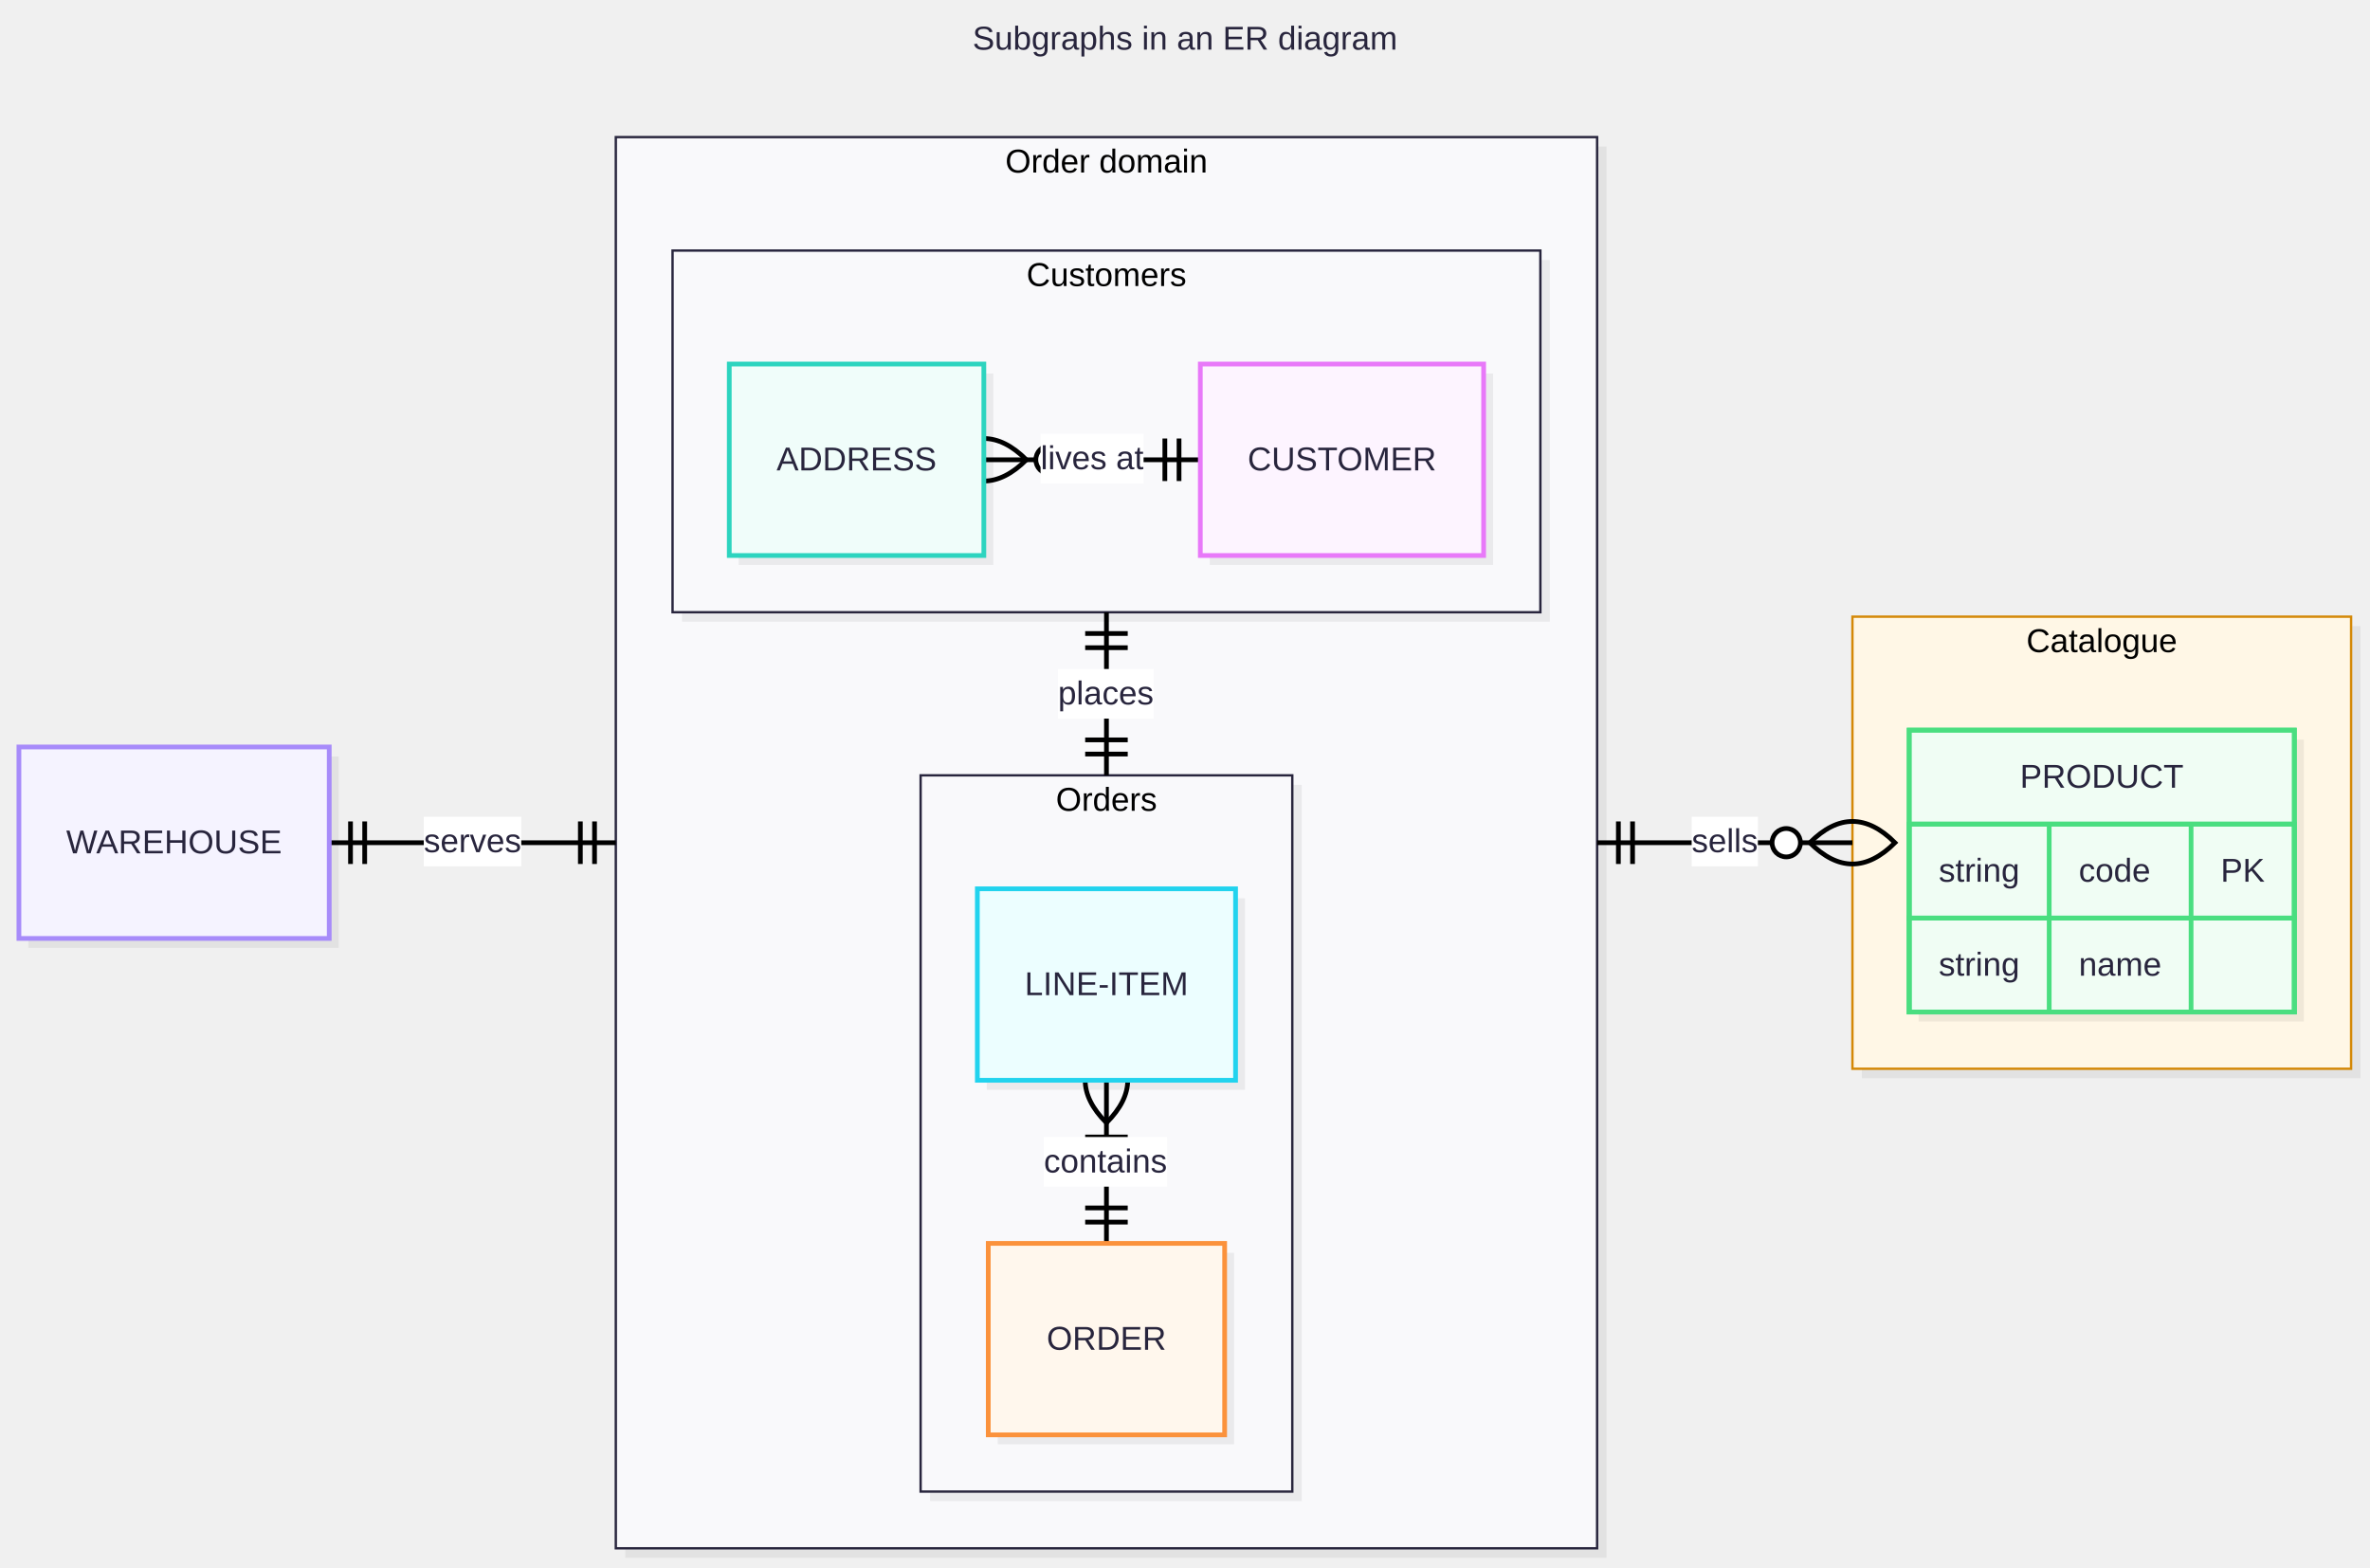
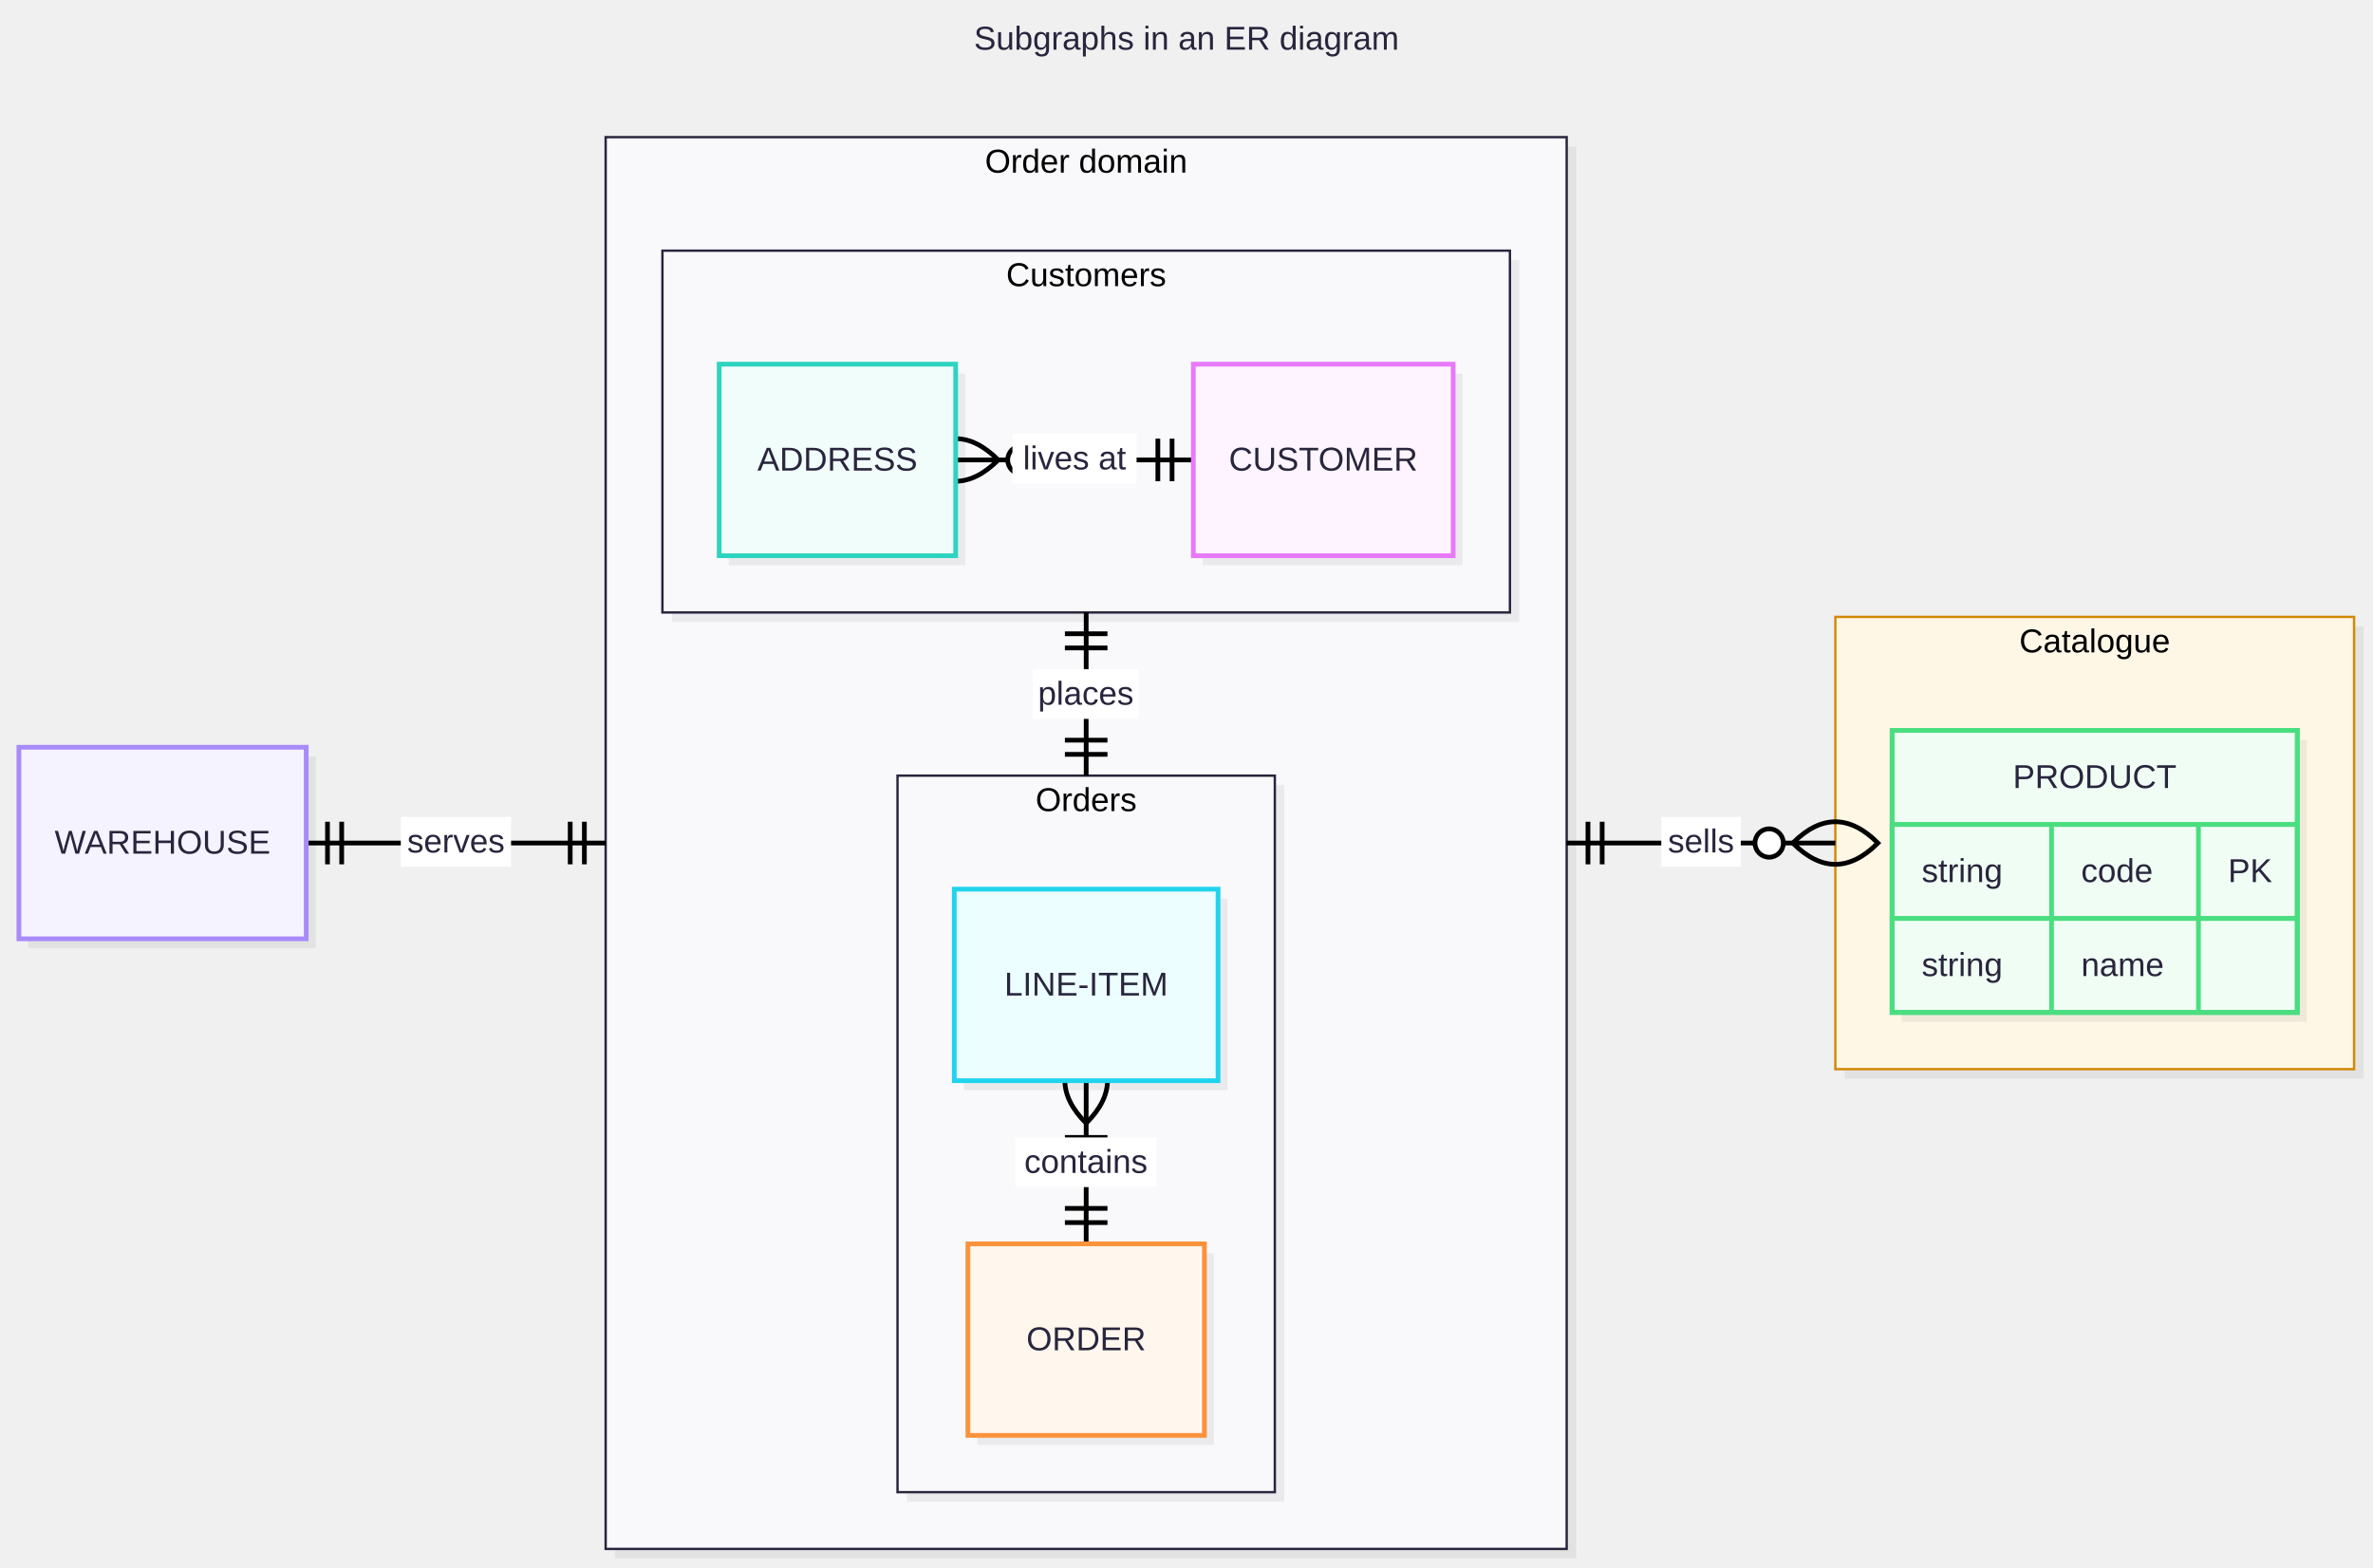
- <svg xmlns="http://www.w3.org/2000/svg" id="my-svg" width="100%" class="erDiagram" style="max-width: 1002.609px; background-color: white;" viewBox="4 -46 1002.609 663" role="graphics-document document" aria-roledescription="er">
+ <svg xmlns="http://www.w3.org/2000/svg" id="my-svg" width="100%" class="erDiagram" style="max-width: 1003.438px; background-color: white;" viewBox="4 -46 1003.438 663" role="graphics-document document" aria-roledescription="er">
  <style>#my-svg{font-family:"Recursive Variable", arial, sans-serif;font-size:16px;}#my-svg text{font-family:"Recursive Variable", arial, sans-serif;}</style>
  <g>
    <g class="clusters">
      <g id="cluster-TOP" class="cluster">
-         <rect class="drop-shadow" x="268.516" y="16" width="415.125" height="597" fill="#000000" stroke="none" opacity="0.06" />
-         <rect x="264.516" y="12" width="415.125" height="597" fill="#F9F9FB" stroke="#28253D" stroke-width="1" />
-         <text class="cluster-label" x="472.078" y="27" text-anchor="middle" font-size="14" fill="#000000">Order domain</text>
+         <rect class="drop-shadow" x="264.109" y="16" width="406.375" height="597" fill="#000000" stroke="none" opacity="0.06" />
+         <rect x="260.109" y="12" width="406.375" height="597" fill="#F9F9FB" stroke="#28253D" stroke-width="1" />
+         <text class="cluster-label" x="463.297" y="27" text-anchor="middle" font-size="14" fill="#000000">Order domain</text>
      </g>
      <g id="cluster-Catalogue" class="cluster">
-         <rect class="drop-shadow" x="791.656" y="218.875" width="210.953" height="191.25" fill="#000000" stroke="none" opacity="0.06" />
-         <rect x="787.656" y="214.875" width="210.953" height="191.25" fill="#fff7e6" stroke="#d48806" stroke-width="1" />
-         <text class="cluster-label" x="893.133" y="229.875" text-anchor="middle" font-size="14" fill="#000000">Catalogue</text>
+         <rect class="drop-shadow" x="784.094" y="218.875" width="219.344" height="191.25" fill="#000000" stroke="none" opacity="0.06" />
+         <rect x="780.094" y="214.875" width="219.344" height="191.25" fill="#fff7e6" stroke="#d48806" stroke-width="1" />
+         <text class="cluster-label" x="889.766" y="229.875" text-anchor="middle" font-size="14" fill="#000000">Catalogue</text>
      </g>
      <g id="cluster-B1" class="cluster">
-         <rect class="drop-shadow" x="292.516" y="64" width="367.125" height="153" fill="#000000" stroke="none" opacity="0.06" />
-         <rect x="288.516" y="60" width="367.125" height="153" fill="#F9F9FB" stroke="#28253D" stroke-width="1" />
-         <text class="cluster-label" x="472.078" y="75" text-anchor="middle" font-size="14" fill="#000000">Customers</text>
+         <rect class="drop-shadow" x="288.109" y="64" width="358.375" height="153" fill="#000000" stroke="none" opacity="0.06" />
+         <rect x="284.109" y="60" width="358.375" height="153" fill="#F9F9FB" stroke="#28253D" stroke-width="1" />
+         <text class="cluster-label" x="463.297" y="75" text-anchor="middle" font-size="14" fill="#000000">Customers</text>
      </g>
      <g id="cluster-B2" class="cluster">
-         <rect class="drop-shadow" x="397.461" y="286" width="157.234" height="303" fill="#000000" stroke="none" opacity="0.06" />
-         <rect x="393.461" y="282" width="157.234" height="303" fill="#F9F9FB" stroke="#28253D" stroke-width="1" />
-         <text class="cluster-label" x="472.078" y="297" text-anchor="middle" font-size="14" fill="#000000">Orders</text>
+         <rect class="drop-shadow" x="387.523" y="286" width="159.547" height="303" fill="#000000" stroke="none" opacity="0.06" />
+         <rect x="383.523" y="282" width="159.547" height="303" fill="#F9F9FB" stroke="#28253D" stroke-width="1" />
+         <text class="cluster-label" x="463.297" y="297" text-anchor="middle" font-size="14" fill="#000000">Orders</text>
      </g>
    </g>
    <g class="edgePaths">
      <g id="L-CUSTOMER-ADDRESS-0" class="edgePath">
-         <path class="flowchart-link LS-CUSTOMER LE-ADDRESS" d="M511.781,148.5L420.203,148.5" fill="none" stroke="#000000" stroke-width="2" />
-         <circle class="marker" cx="448.203" cy="148.5" r="6" fill="#ffffff" stroke="#000000" stroke-width="2" />
-         <path class="marker" d="M438.203,148.5C426.203,160.5,414.203,160.5,402.203,148.5C414.203,136.5,426.203,136.5,438.203,148.5" fill="none" stroke="#000000" stroke-width="2" />
-         <path class="marker" d="M502.781,157.5L502.781,139.5M496.781,157.5L496.781,139.5" fill="none" stroke="#000000" stroke-width="2" />
+         <path class="flowchart-link LS-CUSTOMER LE-ADDRESS" d="M508.609,148.5L408.109,148.5" fill="none" stroke="#000000" stroke-width="2" />
+         <circle class="marker" cx="436.109" cy="148.5" r="6" fill="#ffffff" stroke="#000000" stroke-width="2" />
+         <path class="marker" d="M426.109,148.5C414.109,160.5,402.109,160.5,390.109,148.5C402.109,136.5,414.109,136.5,426.109,148.5" fill="none" stroke="#000000" stroke-width="2" />
+         <path class="marker" d="M499.609,157.5L499.609,139.5M493.609,157.5L493.609,139.5" fill="none" stroke="#000000" stroke-width="2" />
      </g>
      <g id="L-ORDER-LINE-ITEM-1" class="edgePath">
-         <path class="flowchart-link LS-ORDER LE-LINE-ITEM" d="M472.078,480L472.078,411" fill="none" stroke="#000000" stroke-width="2" />
-         <path class="marker" d="M463.078,435L481.078,435M472.078,429C460.078,417,460.078,405,472.078,393C484.078,405,484.078,417,472.078,429" fill="none" stroke="#000000" stroke-width="2" />
-         <path class="marker" d="M463.078,471L481.078,471M463.078,465L481.078,465" fill="none" stroke="#000000" stroke-width="2" />
+         <path class="flowchart-link LS-ORDER LE-LINE-ITEM" d="M463.297,480L463.297,411" fill="none" stroke="#000000" stroke-width="2" />
+         <path class="marker" d="M454.297,435L472.297,435M463.297,429C451.297,417,451.297,405,463.297,393C475.297,405,475.297,417,463.297,429" fill="none" stroke="#000000" stroke-width="2" />
+         <path class="marker" d="M454.297,471L472.297,471M454.297,465L472.297,465" fill="none" stroke="#000000" stroke-width="2" />
      </g>
      <g id="L-WAREHOUSE-TOP-2" class="edgePath">
-         <path class="flowchart-link LS-WAREHOUSE LE-TOP" d="M143.281,310.5L264.516,310.5" fill="none" stroke="#000000" stroke-width="2" />
-         <path class="marker" d="M249.516,301.5L249.516,319.5M255.516,301.5L255.516,319.5" fill="none" stroke="#000000" stroke-width="2" />
-         <path class="marker" d="M152.281,301.5L152.281,319.5M158.281,301.5L158.281,319.5" fill="none" stroke="#000000" stroke-width="2" />
+         <path class="flowchart-link LS-WAREHOUSE LE-TOP" d="M133.484,310.5L260.109,310.5" fill="none" stroke="#000000" stroke-width="2" />
+         <path class="marker" d="M245.109,301.5L245.109,319.5M251.109,301.5L251.109,319.5" fill="none" stroke="#000000" stroke-width="2" />
+         <path class="marker" d="M142.484,301.5L142.484,319.5M148.484,301.5L148.484,319.5" fill="none" stroke="#000000" stroke-width="2" />
      </g>
      <g id="L-TOP-Catalogue-3" class="edgePath">
-         <path class="flowchart-link LS-TOP LE-Catalogue" d="M679.641,310.5L787.656,310.5" fill="none" stroke="#000000" stroke-width="2" />
-         <circle class="marker" cx="759.656" cy="310.5" r="6" fill="#ffffff" stroke="#000000" stroke-width="2" />
-         <path class="marker" d="M769.656,310.5C781.656,298.5,793.656,298.5,805.656,310.5C793.656,322.5,781.656,322.5,769.656,310.5" fill="none" stroke="#000000" stroke-width="2" />
-         <path class="marker" d="M688.641,301.5L688.641,319.5M694.641,301.5L694.641,319.5" fill="none" stroke="#000000" stroke-width="2" />
+         <path class="flowchart-link LS-TOP LE-Catalogue" d="M666.484,310.5L780.094,310.5" fill="none" stroke="#000000" stroke-width="2" />
+         <circle class="marker" cx="752.094" cy="310.5" r="6" fill="#ffffff" stroke="#000000" stroke-width="2" />
+         <path class="marker" d="M762.094,310.5C774.094,298.5,786.094,298.5,798.094,310.5C786.094,322.5,774.094,322.5,762.094,310.5" fill="none" stroke="#000000" stroke-width="2" />
+         <path class="marker" d="M675.484,301.5L675.484,319.5M681.484,301.5L681.484,319.5" fill="none" stroke="#000000" stroke-width="2" />
      </g>
      <g id="L-B1-B2-4" class="edgePath">
-         <path class="flowchart-link LS-B1 LE-B2" d="M472.078,213L472.078,282" fill="none" stroke="#000000" stroke-width="2" />
-         <path class="marker" d="M481.078,267L463.078,267M481.078,273L463.078,273" fill="none" stroke="#000000" stroke-width="2" />
-         <path class="marker" d="M481.078,222L463.078,222M481.078,228L463.078,228" fill="none" stroke="#000000" stroke-width="2" />
+         <path class="flowchart-link LS-B1 LE-B2" d="M463.297,213L463.297,282" fill="none" stroke="#000000" stroke-width="2" />
+         <path class="marker" d="M472.297,267L454.297,267M472.297,273L454.297,273" fill="none" stroke="#000000" stroke-width="2" />
+         <path class="marker" d="M472.297,222L454.297,222M472.297,228L454.297,228" fill="none" stroke="#000000" stroke-width="2" />
      </g>
    </g>
    <g class="edgeLabels">
      <g class="edgeLabel">
-         <rect x="444.203" y="137.5" width="43.578" height="21" fill="#FFFFFF" stroke="none" />
-         <text x="465.992" y="152.5" text-anchor="middle" font-size="14" fill="#28253D">lives at</text>
+         <rect x="432.109" y="137.5" width="52.5" height="21" fill="#FFFFFF" stroke="none" />
+         <text x="458.359" y="152.5" text-anchor="middle" font-size="14" fill="#28253D">lives at</text>
      </g>
      <g class="edgeLabel">
-         <rect x="445.578" y="435" width="52.156" height="21" fill="#FFFFFF" stroke="none" />
-         <text x="471.656" y="450" text-anchor="middle" font-size="14" fill="#28253D">contains</text>
+         <rect x="433.297" y="435" width="59.781" height="21" fill="#FFFFFF" stroke="none" />
+         <text x="463.188" y="450" text-anchor="middle" font-size="14" fill="#28253D">contains</text>
      </g>
      <g class="edgeLabel">
-         <rect x="183.281" y="299.5" width="41.234" height="21" fill="#FFFFFF" stroke="none" />
-         <text x="203.898" y="314.5" text-anchor="middle" font-size="14" fill="#28253D">serves</text>
+         <rect x="173.484" y="299.5" width="46.625" height="21" fill="#FFFFFF" stroke="none" />
+         <text x="196.797" y="314.5" text-anchor="middle" font-size="14" fill="#28253D">serves</text>
      </g>
      <g class="edgeLabel">
-         <rect x="719.641" y="299.5" width="28.016" height="21" fill="#FFFFFF" stroke="none" />
-         <text x="733.648" y="314.5" text-anchor="middle" font-size="14" fill="#28253D">sells</text>
+         <rect x="706.484" y="299.5" width="33.609" height="21" fill="#FFFFFF" stroke="none" />
+         <text x="723.289" y="314.5" text-anchor="middle" font-size="14" fill="#28253D">sells</text>
      </g>
      <g class="edgeLabel">
-         <rect x="451.578" y="237" width="40.469" height="21" fill="#FFFFFF" stroke="none" />
-         <text x="471.812" y="252" text-anchor="middle" font-size="14" fill="#28253D">places</text>
+         <rect x="440.797" y="237" width="44.672" height="21" fill="#FFFFFF" stroke="none" />
+         <text x="463.133" y="252" text-anchor="middle" font-size="14" fill="#28253D">places</text>
      </g>
    </g>
    <g class="nodes">
      <g id="entity-CUSTOMER-0" class="node default">
-         <rect class="drop-shadow" x="515.781" y="112" width="119.859" height="81" fill="#000000" stroke="none" opacity="0.06" />
-         <rect class="basic label-container" x="511.781" y="108" width="119.859" height="81" fill="#FDF4FF" stroke="#E879F9" stroke-width="2" />
-         <text class="nodeLabel" x="571.711" y="153" text-anchor="middle" font-size="14" fill="#28253D">CUSTOMER</text>
+         <rect class="drop-shadow" x="512.609" y="112" width="109.875" height="81" fill="#000000" stroke="none" opacity="0.06" />
+         <rect class="basic label-container" x="508.609" y="108" width="109.875" height="81" fill="#FDF4FF" stroke="#E879F9" stroke-width="2" />
+         <text class="nodeLabel" x="563.547" y="153" text-anchor="middle" font-size="14" fill="#28253D">CUSTOMER</text>
      </g>
      <g id="entity-ADDRESS-1" class="node default">
-         <rect class="drop-shadow" x="316.516" y="112" width="107.688" height="81" fill="#000000" stroke="none" opacity="0.06" />
-         <rect class="basic label-container" x="312.516" y="108" width="107.688" height="81" fill="#F0FDFA" stroke="#2DD4BF" stroke-width="2" />
-         <text class="nodeLabel" x="366.359" y="153" text-anchor="middle" font-size="14" fill="#28253D">ADDRESS</text>
+         <rect class="drop-shadow" x="312.109" y="112" width="100" height="81" fill="#000000" stroke="none" opacity="0.06" />
+         <rect class="basic label-container" x="308.109" y="108" width="100" height="81" fill="#F0FDFA" stroke="#2DD4BF" stroke-width="2" />
+         <text class="nodeLabel" x="358.109" y="153" text-anchor="middle" font-size="14" fill="#28253D">ADDRESS</text>
      </g>
      <g id="entity-ORDER-2" class="node default">
-         <rect class="drop-shadow" x="426.078" y="484" width="100" height="81" fill="#000000" stroke="none" opacity="0.06" />
-         <rect class="basic label-container" x="422.078" y="480" width="100" height="81" fill="#FFF7ED" stroke="#FB923C" stroke-width="2" />
-         <text class="nodeLabel" x="472.078" y="525" text-anchor="middle" font-size="14" fill="#28253D">ORDER</text>
+         <rect class="drop-shadow" x="417.297" y="484" width="100" height="81" fill="#000000" stroke="none" opacity="0.06" />
+         <rect class="basic label-container" x="413.297" y="480" width="100" height="81" fill="#FFF7ED" stroke="#FB923C" stroke-width="2" />
+         <text class="nodeLabel" x="463.297" y="525" text-anchor="middle" font-size="14" fill="#28253D">ORDER</text>
      </g>
      <g id="entity-LINE-ITEM-3" class="node default">
-         <rect class="drop-shadow" x="421.461" y="334" width="109.234" height="81" fill="#000000" stroke="none" opacity="0.06" />
-         <rect class="basic label-container" x="417.461" y="330" width="109.234" height="81" fill="#ECFEFF" stroke="#22D3EE" stroke-width="2" />
-         <text class="nodeLabel" x="472.078" y="375" text-anchor="middle" font-size="14" fill="#28253D">LINE-ITEM</text>
+         <rect class="drop-shadow" x="411.523" y="334" width="111.547" height="81" fill="#000000" stroke="none" opacity="0.06" />
+         <rect class="basic label-container" x="407.523" y="330" width="111.547" height="81" fill="#ECFEFF" stroke="#22D3EE" stroke-width="2" />
+         <text class="nodeLabel" x="463.297" y="375" text-anchor="middle" font-size="14" fill="#28253D">LINE-ITEM</text>
      </g>
      <g id="entity-PRODUCT-4" class="node default">
-         <rect class="drop-shadow" x="815.656" y="266.875" width="162.953" height="119.25" fill="#000000" stroke="none" opacity="0.06" />
-         <rect class="basic label-container" x="811.656" y="262.875" width="162.953" height="119.25" fill="#F0FDF4" stroke="#4ADE80" stroke-width="2" />
-         <text class="nodeLabel" x="893.133" y="287.25" text-anchor="middle" font-size="14" fill="#28253D">PRODUCT</text>
-         <rect class="row-rect-odd" x="811.656" y="302.625" width="162.953" height="39.75" fill="none" stroke="#4ADE80" stroke-width="2" />
-         <text class="label" x="824.156" y="327" text-anchor="start" font-size="14" fill="#28253D">string</text>
-         <text class="label" x="883.391" y="327" text-anchor="start" font-size="14" fill="#28253D">code</text>
-         <text class="label" x="943.422" y="327" text-anchor="start" font-size="14" fill="#28253D">PK</text>
-         <rect class="row-rect-even" x="811.656" y="342.375" width="162.953" height="39.75" fill="none" stroke="#4ADE80" stroke-width="2" />
-         <text class="label" x="824.156" y="366.75" text-anchor="start" font-size="14" fill="#28253D">string</text>
-         <text class="label" x="883.391" y="366.75" text-anchor="start" font-size="14" fill="#28253D">name</text>
-         <path d="M811.656,302.625L974.609,302.625" fill="none" stroke="#4ADE80" stroke-width="2" />
-         <path d="M870.891,302.625L870.891,382.125" fill="none" stroke="#4ADE80" stroke-width="2" />
-         <path d="M930.922,302.625L930.922,382.125" fill="none" stroke="#4ADE80" stroke-width="2" />
-         <rect x="811.656" y="262.875" width="162.953" height="119.25" fill="none" stroke="#4ADE80" stroke-width="2" />
+         <rect class="drop-shadow" x="808.094" y="266.875" width="171.344" height="119.25" fill="#000000" stroke="none" opacity="0.06" />
+         <rect class="basic label-container" x="804.094" y="262.875" width="171.344" height="119.25" fill="#F0FDF4" stroke="#4ADE80" stroke-width="2" />
+         <text class="nodeLabel" x="889.766" y="287.25" text-anchor="middle" font-size="14" fill="#28253D">PRODUCT</text>
+         <rect class="row-rect-odd" x="804.094" y="302.625" width="171.344" height="39.75" fill="none" stroke="#4ADE80" stroke-width="2" />
+         <text class="label" x="816.594" y="327" text-anchor="start" font-size="14" fill="#28253D">string</text>
+         <text class="label" x="884.016" y="327" text-anchor="start" font-size="14" fill="#28253D">code</text>
+         <text class="label" x="946.125" y="327" text-anchor="start" font-size="14" fill="#28253D">PK</text>
+         <rect class="row-rect-even" x="804.094" y="342.375" width="171.344" height="39.75" fill="none" stroke="#4ADE80" stroke-width="2" />
+         <text class="label" x="816.594" y="366.75" text-anchor="start" font-size="14" fill="#28253D">string</text>
+         <text class="label" x="884.016" y="366.75" text-anchor="start" font-size="14" fill="#28253D">name</text>
+         <path d="M804.094,302.625L975.438,302.625" fill="none" stroke="#4ADE80" stroke-width="2" />
+         <path d="M871.516,302.625L871.516,382.125" fill="none" stroke="#4ADE80" stroke-width="2" />
+         <path d="M933.625,302.625L933.625,382.125" fill="none" stroke="#4ADE80" stroke-width="2" />
+         <rect x="804.094" y="262.875" width="171.344" height="119.25" fill="none" stroke="#4ADE80" stroke-width="2" />
      </g>
      <g id="entity-WAREHOUSE-5" class="node default">
-         <rect class="drop-shadow" x="16" y="274" width="131.281" height="81" fill="#000000" stroke="none" opacity="0.06" />
-         <rect class="basic label-container" x="12" y="270" width="131.281" height="81" fill="#F5F3FF" stroke="#A78BFA" stroke-width="2" />
-         <text class="nodeLabel" x="77.641" y="315" text-anchor="middle" font-size="14" fill="#28253D">WAREHOUSE</text>
+         <rect class="drop-shadow" x="16" y="274" width="121.484" height="81" fill="#000000" stroke="none" opacity="0.06" />
+         <rect class="basic label-container" x="12" y="270" width="121.484" height="81" fill="#F5F3FF" stroke="#A78BFA" stroke-width="2" />
+         <text class="nodeLabel" x="72.742" y="315" text-anchor="middle" font-size="14" fill="#28253D">WAREHOUSE</text>
      </g>
    </g>
-     <text class="erDiagramTitleText" x="505.305" y="-25" text-anchor="middle" font-size="14" fill="#28253D">Subgraphs in an ER diagram</text>
+     <text class="erDiagramTitleText" x="505.719" y="-25" text-anchor="middle" font-size="14" fill="#28253D">Subgraphs in an ER diagram</text>
  </g>
</svg>
